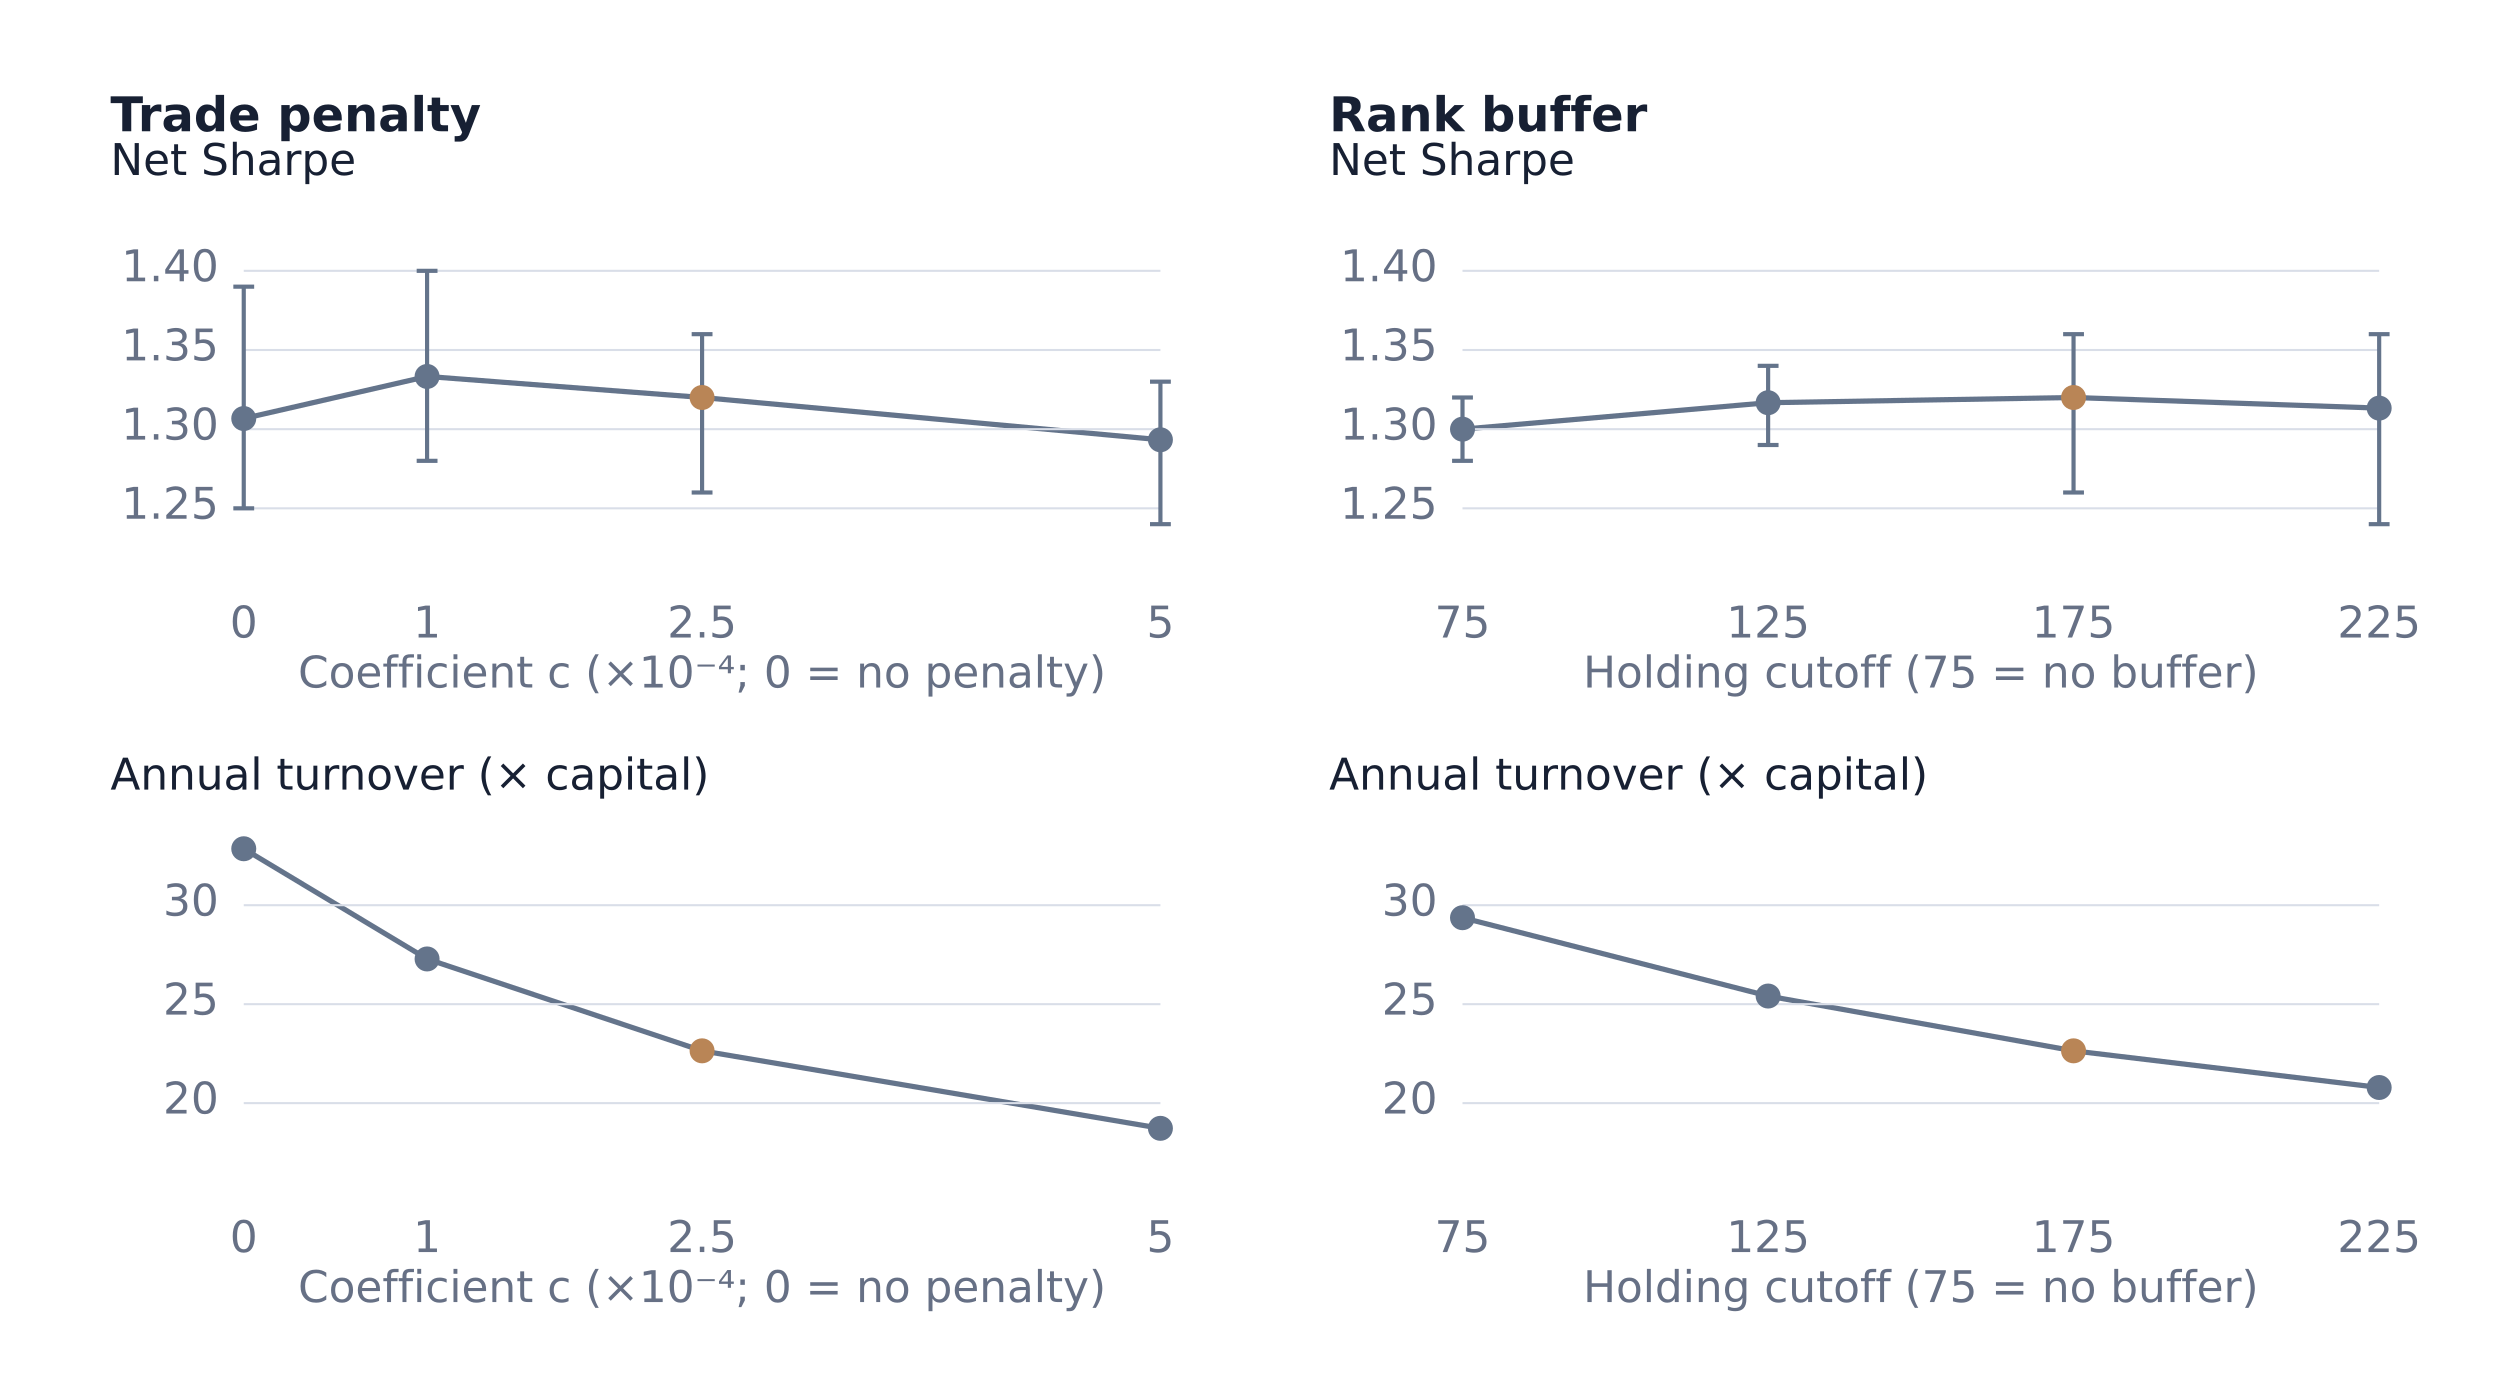
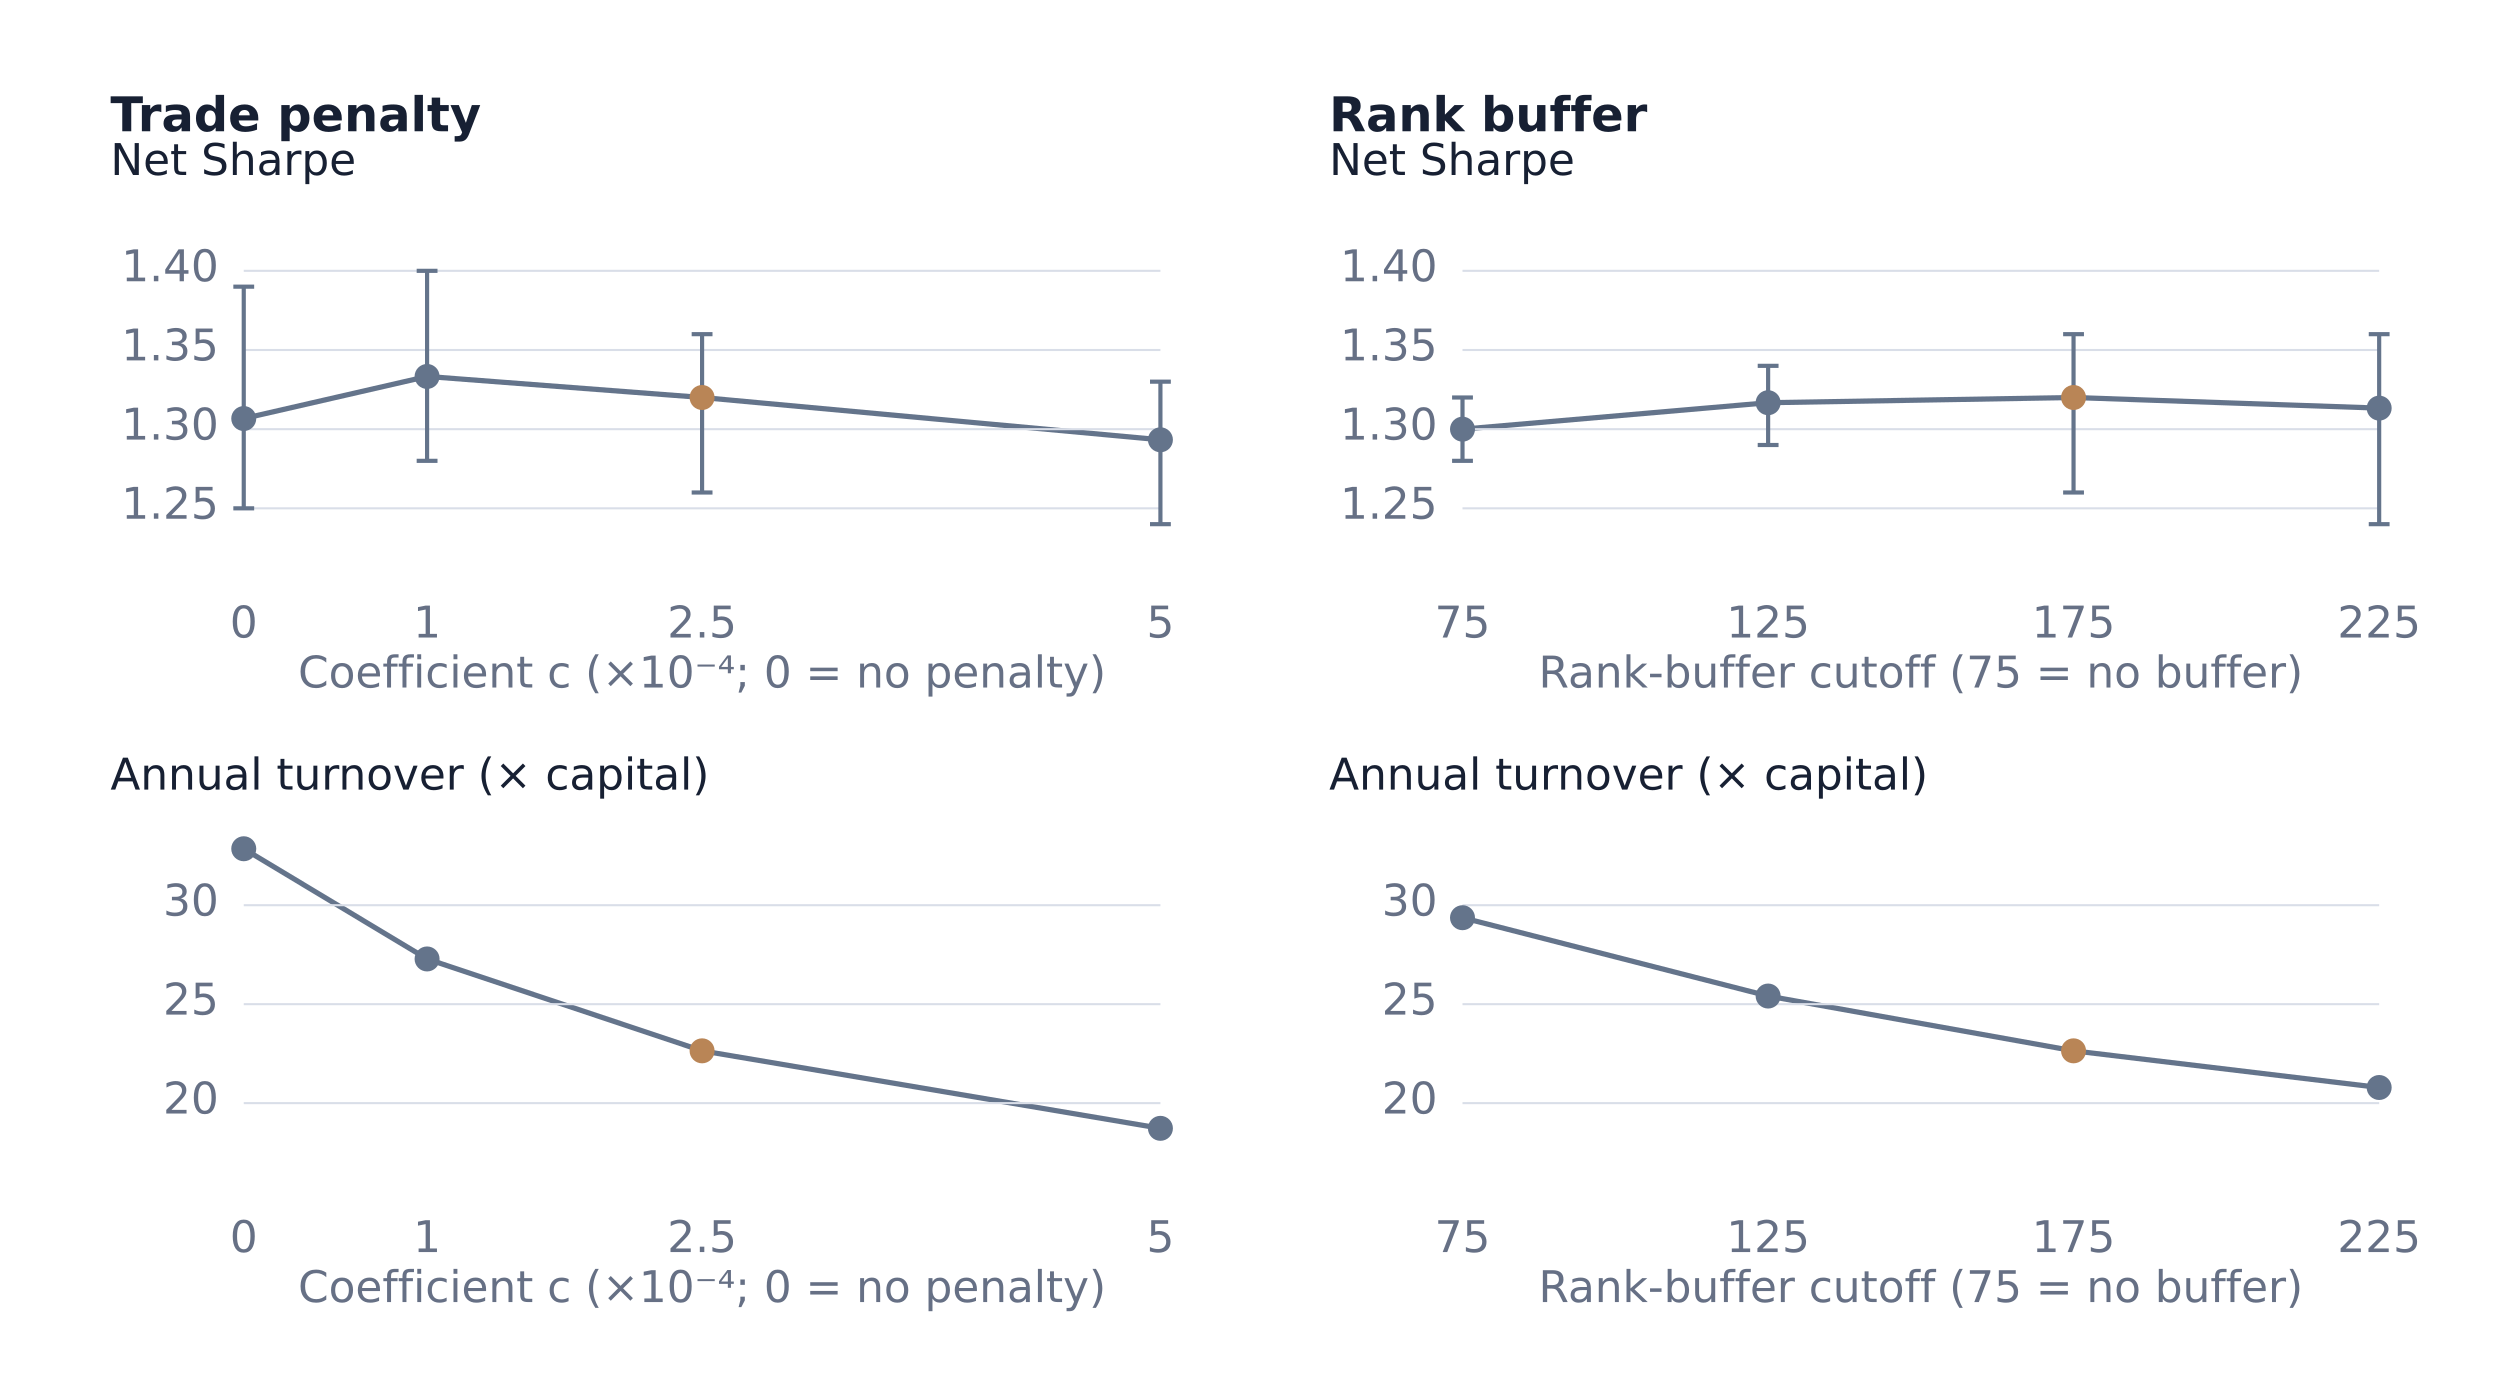
<svg xmlns="http://www.w3.org/2000/svg" width="1200" height="660" viewBox="0 0 1200 660" role="img" aria-labelledby="title desc">
  <g font-family="DejaVu Sans, sans-serif">
    <text x="53.0" y="63.0" fill="#172033" font-size="23" font-weight="600" text-anchor="start">Trade penalty</text>
    <path d="M117.0,200.9 L205.0,180.7 L337.0,190.8 L557.0,211.1" fill="none" stroke="#64748B" stroke-width="2.5" stroke-linecap="round" stroke-linejoin="round" />
    <text x="53.0" y="84.0" fill="#172033" font-size="21" font-weight="400" text-anchor="start">Net Sharpe</text>
    <line x1="117.0" y1="244.0" x2="557.0" y2="244.0" stroke="#D9DEE8" stroke-width="1" />
    <text x="105.0" y="249.0" fill="#667085" font-size="21" font-weight="400" text-anchor="end">1.25</text>
    <line x1="117.0" y1="206.0" x2="557.0" y2="206.0" stroke="#D9DEE8" stroke-width="1" />
    <text x="105.0" y="211.0" fill="#667085" font-size="21" font-weight="400" text-anchor="end">1.30</text>
    <line x1="117.0" y1="168.0" x2="557.0" y2="168.0" stroke="#D9DEE8" stroke-width="1" />
    <text x="105.0" y="173.0" fill="#667085" font-size="21" font-weight="400" text-anchor="end">1.35</text>
    <line x1="117.0" y1="130.0" x2="557.0" y2="130.0" stroke="#D9DEE8" stroke-width="1" />
    <text x="105.0" y="135.0" fill="#667085" font-size="21" font-weight="400" text-anchor="end">1.40</text>
    <line x1="117.0" y1="244.0" x2="117.0" y2="137.6" stroke="#64748B" stroke-width="2" />
    <line x1="112.0" y1="244.0" x2="122.0" y2="244.0" stroke="#64748B" stroke-width="2" />
    <line x1="112.0" y1="137.6" x2="122.0" y2="137.6" stroke="#64748B" stroke-width="2" />
    <circle cx="117.0" cy="200.9" r="6" fill="#64748B" />
    <text x="117.0" y="306.0" fill="#667085" font-size="21" font-weight="400" text-anchor="middle">0</text>
    <line x1="205.0" y1="221.2" x2="205.0" y2="130.0" stroke="#64748B" stroke-width="2" />
    <line x1="200.0" y1="221.2" x2="210.0" y2="221.2" stroke="#64748B" stroke-width="2" />
    <line x1="200.0" y1="130.0" x2="210.0" y2="130.0" stroke="#64748B" stroke-width="2" />
    <circle cx="205.0" cy="180.7" r="6" fill="#64748B" />
    <text x="205.0" y="306.0" fill="#667085" font-size="21" font-weight="400" text-anchor="middle">1</text>
    <line x1="337.0" y1="236.4" x2="337.0" y2="160.4" stroke="#64748B" stroke-width="2" />
    <line x1="332.0" y1="236.4" x2="342.0" y2="236.4" stroke="#64748B" stroke-width="2" />
    <line x1="332.0" y1="160.4" x2="342.0" y2="160.4" stroke="#64748B" stroke-width="2" />
    <circle cx="337.0" cy="190.8" r="6" fill="#B98556" />
    <text x="337.0" y="306.0" fill="#667085" font-size="21" font-weight="400" text-anchor="middle">2.5</text>
    <line x1="557.0" y1="251.6" x2="557.0" y2="183.2" stroke="#64748B" stroke-width="2" />
    <line x1="552.0" y1="251.6" x2="562.0" y2="251.6" stroke="#64748B" stroke-width="2" />
    <line x1="552.0" y1="183.2" x2="562.0" y2="183.2" stroke="#64748B" stroke-width="2" />
    <circle cx="557.0" cy="211.1" r="6" fill="#64748B" />
    <text x="557.0" y="306.0" fill="#667085" font-size="21" font-weight="400" text-anchor="middle">5</text>
    <text x="337.0" y="330.0" fill="#667085" font-size="21" font-weight="400" text-anchor="middle">Coefficient c (×10⁻⁴; 0 = no penalty)</text>
    <text x="638.0" y="63.0" fill="#172033" font-size="23" font-weight="600" text-anchor="start">Rank buffer</text>
    <path d="M702.0,206.0 L848.7,193.3 L995.3,190.8 L1142.0,195.9" fill="none" stroke="#64748B" stroke-width="2.5" stroke-linecap="round" stroke-linejoin="round" />
    <text x="638.0" y="84.0" fill="#172033" font-size="21" font-weight="400" text-anchor="start">Net Sharpe</text>
    <line x1="702.0" y1="244.0" x2="1142.0" y2="244.0" stroke="#D9DEE8" stroke-width="1" />
    <text x="690.0" y="249.0" fill="#667085" font-size="21" font-weight="400" text-anchor="end">1.25</text>
    <line x1="702.0" y1="206.0" x2="1142.0" y2="206.0" stroke="#D9DEE8" stroke-width="1" />
    <text x="690.0" y="211.0" fill="#667085" font-size="21" font-weight="400" text-anchor="end">1.30</text>
    <line x1="702.0" y1="168.0" x2="1142.0" y2="168.0" stroke="#D9DEE8" stroke-width="1" />
    <text x="690.0" y="173.0" fill="#667085" font-size="21" font-weight="400" text-anchor="end">1.35</text>
    <line x1="702.0" y1="130.0" x2="1142.0" y2="130.0" stroke="#D9DEE8" stroke-width="1" />
    <text x="690.0" y="135.0" fill="#667085" font-size="21" font-weight="400" text-anchor="end">1.40</text>
    <line x1="702.0" y1="221.2" x2="702.0" y2="190.8" stroke="#64748B" stroke-width="2" />
    <line x1="697.0" y1="221.2" x2="707.0" y2="221.2" stroke="#64748B" stroke-width="2" />
    <line x1="697.0" y1="190.8" x2="707.0" y2="190.8" stroke="#64748B" stroke-width="2" />
    <circle cx="702.0" cy="206.0" r="6" fill="#64748B" />
    <text x="702.0" y="306.0" fill="#667085" font-size="21" font-weight="400" text-anchor="middle">75</text>
    <line x1="848.7" y1="213.6" x2="848.7" y2="175.6" stroke="#64748B" stroke-width="2" />
    <line x1="843.7" y1="213.6" x2="853.7" y2="213.6" stroke="#64748B" stroke-width="2" />
    <line x1="843.7" y1="175.6" x2="853.7" y2="175.6" stroke="#64748B" stroke-width="2" />
    <circle cx="848.7" cy="193.3" r="6" fill="#64748B" />
    <text x="848.7" y="306.0" fill="#667085" font-size="21" font-weight="400" text-anchor="middle">125</text>
    <line x1="995.3" y1="236.4" x2="995.3" y2="160.4" stroke="#64748B" stroke-width="2" />
    <line x1="990.3" y1="236.4" x2="1000.3" y2="236.4" stroke="#64748B" stroke-width="2" />
    <line x1="990.3" y1="160.4" x2="1000.3" y2="160.4" stroke="#64748B" stroke-width="2" />
    <circle cx="995.3" cy="190.8" r="6" fill="#B98556" />
    <text x="995.3" y="306.0" fill="#667085" font-size="21" font-weight="400" text-anchor="middle">175</text>
    <line x1="1142.0" y1="251.6" x2="1142.0" y2="160.4" stroke="#64748B" stroke-width="2" />
    <line x1="1137.0" y1="251.6" x2="1147.0" y2="251.6" stroke="#64748B" stroke-width="2" />
    <line x1="1137.0" y1="160.4" x2="1147.0" y2="160.4" stroke="#64748B" stroke-width="2" />
    <circle cx="1142.0" cy="195.9" r="6" fill="#64748B" />
    <text x="1142.0" y="306.0" fill="#667085" font-size="21" font-weight="400" text-anchor="middle">225</text>
-     <text x="922.0" y="330.0" fill="#667085" font-size="21" font-weight="400" text-anchor="middle">Holding cutoff (75 = no buffer)</text>
+     <text x="922.0" y="330.0" fill="#667085" font-size="21" font-weight="400" text-anchor="middle">Rank-buffer cutoff (75 = no buffer)</text>
    <text x="53.0" y="379.0" fill="#172033" font-size="21" font-weight="400" text-anchor="start">Annual turnover (× capital)</text>
    <path d="M117.0,407.4 L205.0,460.3 L337.0,504.4 L557.0,541.6" fill="none" stroke="#64748B" stroke-width="2.5" stroke-linecap="round" stroke-linejoin="round" />
    <line x1="117.0" y1="529.5" x2="557.0" y2="529.5" stroke="#D9DEE8" stroke-width="1" />
    <text x="105.0" y="534.5" fill="#667085" font-size="21" font-weight="400" text-anchor="end">20</text>
    <line x1="117.0" y1="482.0" x2="557.0" y2="482.0" stroke="#D9DEE8" stroke-width="1" />
    <text x="105.0" y="487.0" fill="#667085" font-size="21" font-weight="400" text-anchor="end">25</text>
    <line x1="117.0" y1="434.5" x2="557.0" y2="434.5" stroke="#D9DEE8" stroke-width="1" />
    <text x="105.0" y="439.5" fill="#667085" font-size="21" font-weight="400" text-anchor="end">30</text>
    <circle cx="117.0" cy="407.4" r="6" fill="#64748B" />
    <text x="117.0" y="601.0" fill="#667085" font-size="21" font-weight="400" text-anchor="middle">0</text>
    <circle cx="205.0" cy="460.3" r="6" fill="#64748B" />
    <text x="205.0" y="601.0" fill="#667085" font-size="21" font-weight="400" text-anchor="middle">1</text>
    <circle cx="337.0" cy="504.4" r="6" fill="#B98556" />
    <text x="337.0" y="601.0" fill="#667085" font-size="21" font-weight="400" text-anchor="middle">2.5</text>
    <circle cx="557.0" cy="541.6" r="6" fill="#64748B" />
    <text x="557.0" y="601.0" fill="#667085" font-size="21" font-weight="400" text-anchor="middle">5</text>
    <text x="337.0" y="625.0" fill="#667085" font-size="21" font-weight="400" text-anchor="middle">Coefficient c (×10⁻⁴; 0 = no penalty)</text>
    <text x="638.0" y="379.0" fill="#172033" font-size="21" font-weight="400" text-anchor="start">Annual turnover (× capital)</text>
    <path d="M702.0,440.5 L848.7,478.1 L995.3,504.4 L1142.0,522.0" fill="none" stroke="#64748B" stroke-width="2.5" stroke-linecap="round" stroke-linejoin="round" />
    <line x1="702.0" y1="529.5" x2="1142.0" y2="529.5" stroke="#D9DEE8" stroke-width="1" />
    <text x="690.0" y="534.5" fill="#667085" font-size="21" font-weight="400" text-anchor="end">20</text>
    <line x1="702.0" y1="482.0" x2="1142.0" y2="482.0" stroke="#D9DEE8" stroke-width="1" />
    <text x="690.0" y="487.0" fill="#667085" font-size="21" font-weight="400" text-anchor="end">25</text>
    <line x1="702.0" y1="434.5" x2="1142.0" y2="434.5" stroke="#D9DEE8" stroke-width="1" />
    <text x="690.0" y="439.5" fill="#667085" font-size="21" font-weight="400" text-anchor="end">30</text>
    <circle cx="702.0" cy="440.5" r="6" fill="#64748B" />
    <text x="702.0" y="601.0" fill="#667085" font-size="21" font-weight="400" text-anchor="middle">75</text>
    <circle cx="848.7" cy="478.1" r="6" fill="#64748B" />
    <text x="848.7" y="601.0" fill="#667085" font-size="21" font-weight="400" text-anchor="middle">125</text>
    <circle cx="995.3" cy="504.4" r="6" fill="#B98556" />
    <text x="995.3" y="601.0" fill="#667085" font-size="21" font-weight="400" text-anchor="middle">175</text>
    <circle cx="1142.0" cy="522.0" r="6" fill="#64748B" />
    <text x="1142.0" y="601.0" fill="#667085" font-size="21" font-weight="400" text-anchor="middle">225</text>
-     <text x="922.0" y="625.0" fill="#667085" font-size="21" font-weight="400" text-anchor="middle">Holding cutoff (75 = no buffer)</text>
+     <text x="922.0" y="625.0" fill="#667085" font-size="21" font-weight="400" text-anchor="middle">Rank-buffer cutoff (75 = no buffer)</text>
  </g>
</svg>
